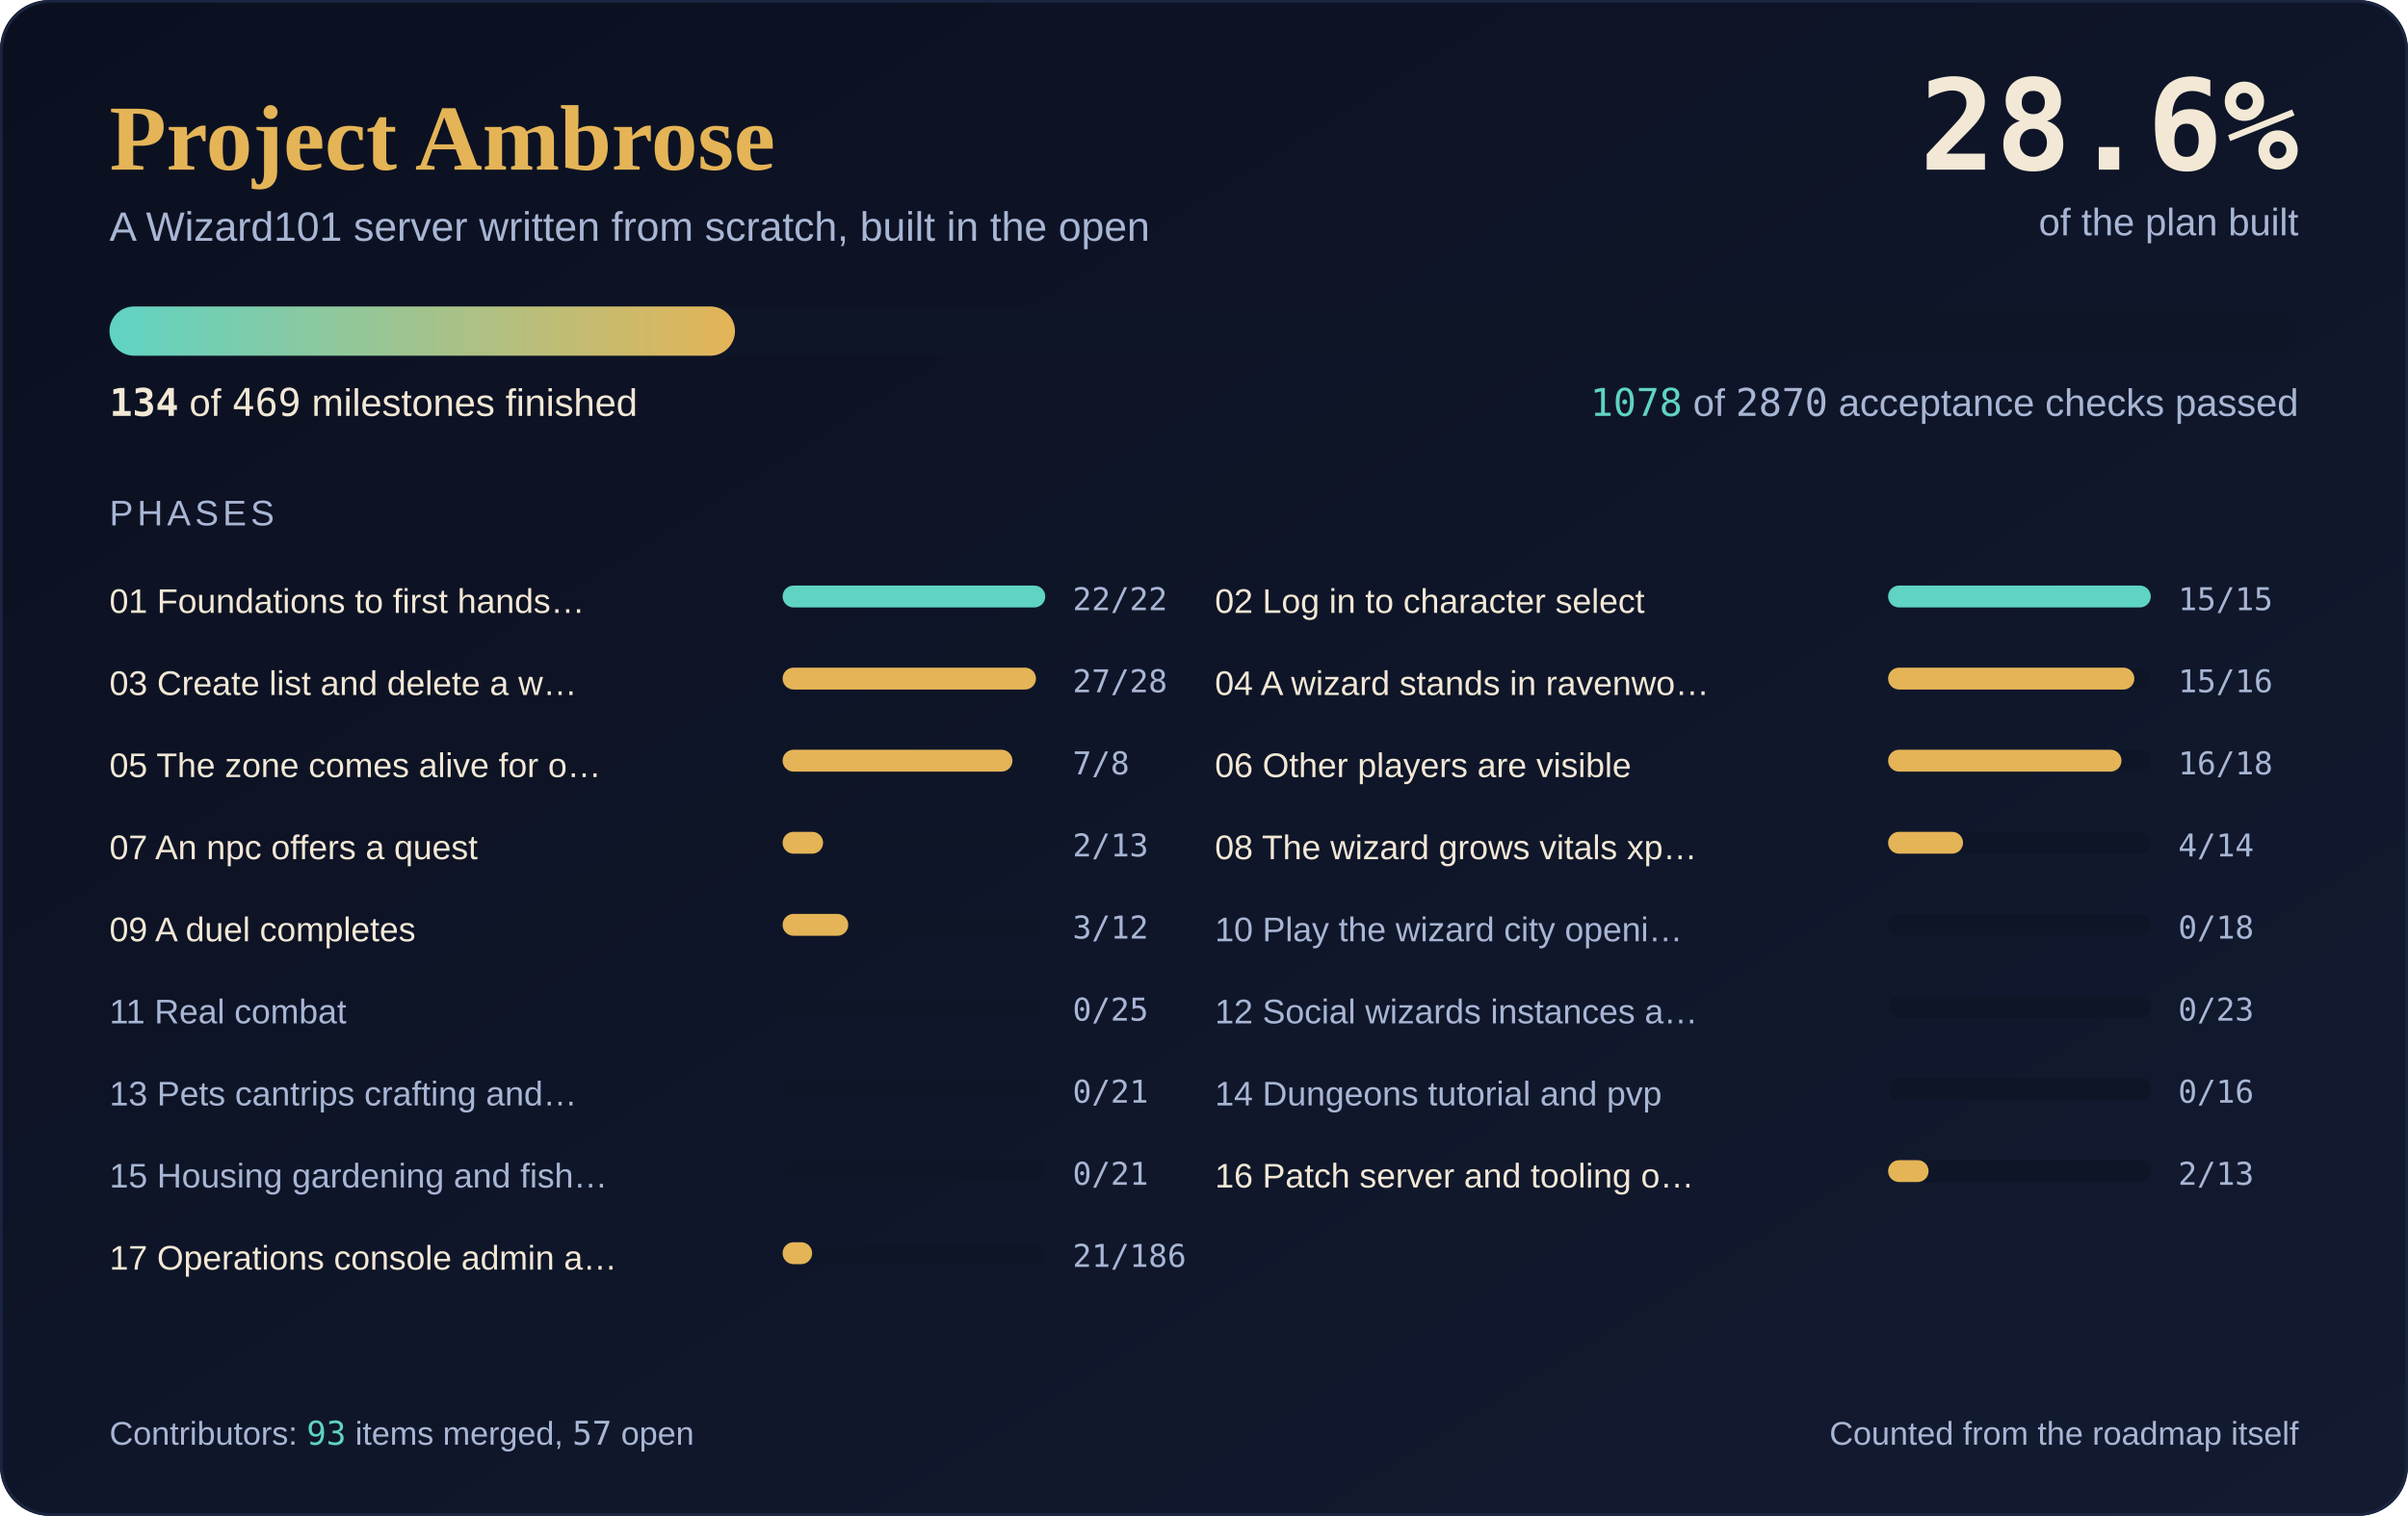
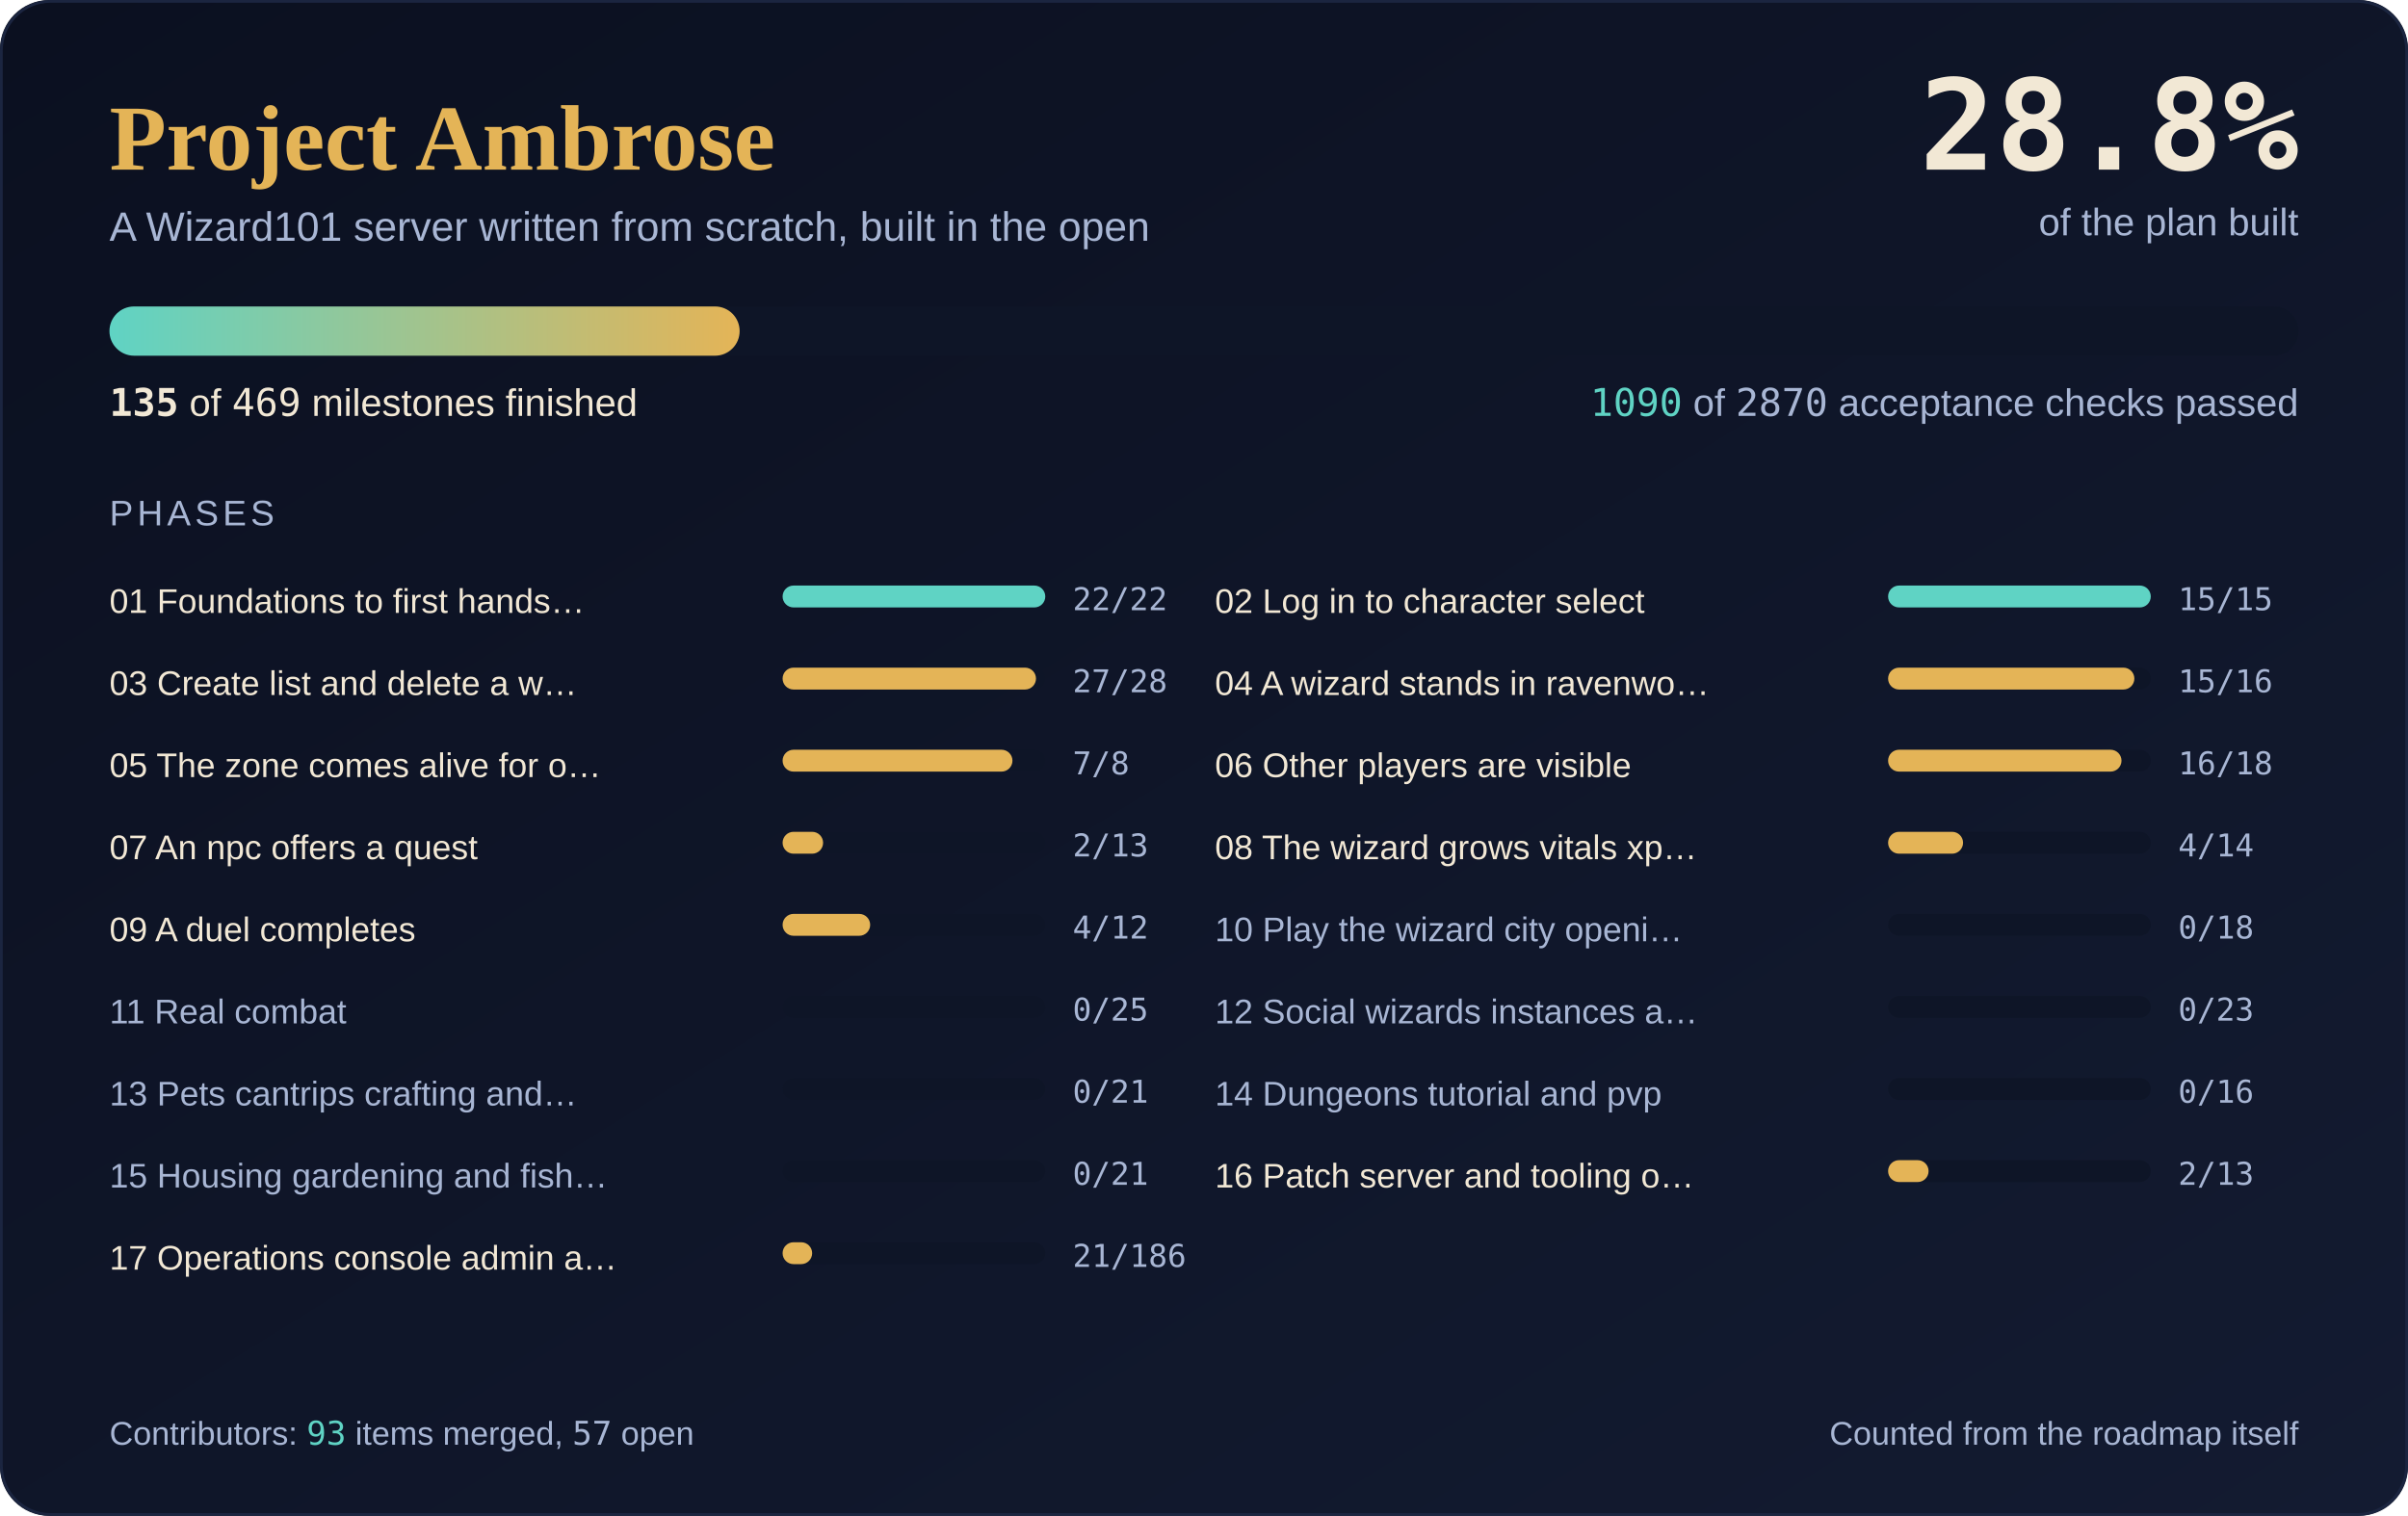
- <svg xmlns="http://www.w3.org/2000/svg" width="880" height="554" viewBox="0 0 880 554" role="img" aria-label="Project Ambrose progress: 134 of 469 milestones complete, 28.6 percent">
+ <svg xmlns="http://www.w3.org/2000/svg" width="880" height="554" viewBox="0 0 880 554" role="img" aria-label="Project Ambrose progress: 135 of 469 milestones complete, 28.8 percent">
  <defs>
    <linearGradient id="sky" x1="0" y1="0" x2="1" y2="1">
      <stop offset="0" stop-color="#0B1020" />
      <stop offset="1" stop-color="#131B31" />
    </linearGradient>
    <linearGradient id="fill" x1="0" y1="0" x2="1" y2="0">
      <stop offset="0" stop-color="#5FD3C4" />
      <stop offset="1" stop-color="#E4B457" />
    </linearGradient>
  </defs>
  <rect width="880" height="554" rx="18" fill="url(#sky)" />
  <rect x="0.5" y="0.5" width="879" height="553" rx="18" fill="none" stroke="#1B2540" />
  <text x="40" y="62" font-family="'Cormorant Garamond', Georgia, 'Times New Roman', serif" font-size="34" font-weight="600" fill="#E4B457">Project Ambrose</text>
  <text x="40" y="88" font-family="Karla, 'Segoe UI', 'Helvetica Neue', Arial, sans-serif" font-size="15" fill="#A8B6D4">A Wizard101 server written from scratch, built in the open</text>
-   <text x="840" y="62" text-anchor="end" font-family="'JetBrains Mono', Consolas, 'DejaVu Sans Mono', monospace" font-size="46" font-weight="700" fill="#F2E8D5">28.6%</text>
+   <text x="840" y="62" text-anchor="end" font-family="'JetBrains Mono', Consolas, 'DejaVu Sans Mono', monospace" font-size="46" font-weight="700" fill="#F2E8D5">28.8%</text>
  <text x="840" y="86" text-anchor="end" font-family="Karla, 'Segoe UI', 'Helvetica Neue', Arial, sans-serif" font-size="14" fill="#A8B6D4">of the plan built</text>
  <rect x="40" y="112" width="800" height="18" rx="9.0" fill="#0E1527" />
-   <rect x="40" y="112" width="228.6" height="18" rx="9.0" fill="url(#fill)" />
+   <rect x="40" y="112" width="230.3" height="18" rx="9.0" fill="url(#fill)" />
  <text x="40" y="152" font-family="Karla, 'Segoe UI', 'Helvetica Neue', Arial, sans-serif" font-size="14" fill="#F2E8D5">
-     <tspan font-family="'JetBrains Mono', Consolas, 'DejaVu Sans Mono', monospace" font-weight="700">134</tspan> of <tspan font-family="'JetBrains Mono', Consolas, 'DejaVu Sans Mono', monospace">469</tspan> milestones finished</text>
+     <tspan font-family="'JetBrains Mono', Consolas, 'DejaVu Sans Mono', monospace" font-weight="700">135</tspan> of <tspan font-family="'JetBrains Mono', Consolas, 'DejaVu Sans Mono', monospace">469</tspan> milestones finished</text>
  <text x="840" y="152" text-anchor="end" font-family="Karla, 'Segoe UI', 'Helvetica Neue', Arial, sans-serif" font-size="14" fill="#A8B6D4">
-     <tspan font-family="'JetBrains Mono', Consolas, 'DejaVu Sans Mono', monospace" fill="#5FD3C4">1078</tspan> of <tspan font-family="'JetBrains Mono', Consolas, 'DejaVu Sans Mono', monospace">2870</tspan> acceptance checks passed</text>
+     <tspan font-family="'JetBrains Mono', Consolas, 'DejaVu Sans Mono', monospace" fill="#5FD3C4">1090</tspan> of <tspan font-family="'JetBrains Mono', Consolas, 'DejaVu Sans Mono', monospace">2870</tspan> acceptance checks passed</text>
  <text x="40" y="192" font-family="Karla, 'Segoe UI', 'Helvetica Neue', Arial, sans-serif" font-size="13" fill="#A8B6D4" letter-spacing="1.5">PHASES</text>
  <text x="40" y="224" font-family="Karla, 'Segoe UI', 'Helvetica Neue', Arial, sans-serif" font-size="12.5" fill="#F2E8D5">01 Foundations to first hands…</text>
  <rect x="286" y="214" width="96" height="8" rx="4.0" fill="#0E1527" />
  <rect x="286" y="214" width="96.0" height="8" rx="4.0" fill="#5FD3C4" />
  <text x="392" y="223" font-family="'JetBrains Mono', Consolas, 'DejaVu Sans Mono', monospace" font-size="11.5" fill="#A8B6D4">22/22</text>
  <text x="444" y="224" font-family="Karla, 'Segoe UI', 'Helvetica Neue', Arial, sans-serif" font-size="12.5" fill="#F2E8D5">02 Log in to character select</text>
  <rect x="690" y="214" width="96" height="8" rx="4.0" fill="#0E1527" />
  <rect x="690" y="214" width="96.0" height="8" rx="4.0" fill="#5FD3C4" />
  <text x="796" y="223" font-family="'JetBrains Mono', Consolas, 'DejaVu Sans Mono', monospace" font-size="11.5" fill="#A8B6D4">15/15</text>
  <text x="40" y="254" font-family="Karla, 'Segoe UI', 'Helvetica Neue', Arial, sans-serif" font-size="12.5" fill="#F2E8D5">03 Create list and delete a w…</text>
  <rect x="286" y="244" width="96" height="8" rx="4.0" fill="#0E1527" />
  <rect x="286" y="244" width="92.6" height="8" rx="4.0" fill="#E4B457" />
  <text x="392" y="253" font-family="'JetBrains Mono', Consolas, 'DejaVu Sans Mono', monospace" font-size="11.5" fill="#A8B6D4">27/28</text>
  <text x="444" y="254" font-family="Karla, 'Segoe UI', 'Helvetica Neue', Arial, sans-serif" font-size="12.5" fill="#F2E8D5">04 A wizard stands in ravenwo…</text>
  <rect x="690" y="244" width="96" height="8" rx="4.0" fill="#0E1527" />
  <rect x="690" y="244" width="90.0" height="8" rx="4.0" fill="#E4B457" />
  <text x="796" y="253" font-family="'JetBrains Mono', Consolas, 'DejaVu Sans Mono', monospace" font-size="11.5" fill="#A8B6D4">15/16</text>
  <text x="40" y="284" font-family="Karla, 'Segoe UI', 'Helvetica Neue', Arial, sans-serif" font-size="12.5" fill="#F2E8D5">05 The zone comes alive for o…</text>
  <rect x="286" y="274" width="96" height="8" rx="4.0" fill="#0E1527" />
  <rect x="286" y="274" width="84.0" height="8" rx="4.0" fill="#E4B457" />
  <text x="392" y="283" font-family="'JetBrains Mono', Consolas, 'DejaVu Sans Mono', monospace" font-size="11.5" fill="#A8B6D4">7/8</text>
  <text x="444" y="284" font-family="Karla, 'Segoe UI', 'Helvetica Neue', Arial, sans-serif" font-size="12.5" fill="#F2E8D5">06 Other players are visible</text>
  <rect x="690" y="274" width="96" height="8" rx="4.0" fill="#0E1527" />
  <rect x="690" y="274" width="85.3" height="8" rx="4.0" fill="#E4B457" />
  <text x="796" y="283" font-family="'JetBrains Mono', Consolas, 'DejaVu Sans Mono', monospace" font-size="11.5" fill="#A8B6D4">16/18</text>
  <text x="40" y="314" font-family="Karla, 'Segoe UI', 'Helvetica Neue', Arial, sans-serif" font-size="12.5" fill="#F2E8D5">07 An npc offers a quest</text>
  <rect x="286" y="304" width="96" height="8" rx="4.0" fill="#0E1527" />
  <rect x="286" y="304" width="14.8" height="8" rx="4.0" fill="#E4B457" />
  <text x="392" y="313" font-family="'JetBrains Mono', Consolas, 'DejaVu Sans Mono', monospace" font-size="11.5" fill="#A8B6D4">2/13</text>
  <text x="444" y="314" font-family="Karla, 'Segoe UI', 'Helvetica Neue', Arial, sans-serif" font-size="12.5" fill="#F2E8D5">08 The wizard grows vitals xp…</text>
  <rect x="690" y="304" width="96" height="8" rx="4.0" fill="#0E1527" />
  <rect x="690" y="304" width="27.4" height="8" rx="4.0" fill="#E4B457" />
  <text x="796" y="313" font-family="'JetBrains Mono', Consolas, 'DejaVu Sans Mono', monospace" font-size="11.5" fill="#A8B6D4">4/14</text>
  <text x="40" y="344" font-family="Karla, 'Segoe UI', 'Helvetica Neue', Arial, sans-serif" font-size="12.5" fill="#F2E8D5">09 A duel completes</text>
  <rect x="286" y="334" width="96" height="8" rx="4.0" fill="#0E1527" />
-   <rect x="286" y="334" width="24.0" height="8" rx="4.0" fill="#E4B457" />
-   <text x="392" y="343" font-family="'JetBrains Mono', Consolas, 'DejaVu Sans Mono', monospace" font-size="11.5" fill="#A8B6D4">3/12</text>
+   <rect x="286" y="334" width="32.0" height="8" rx="4.0" fill="#E4B457" />
+   <text x="392" y="343" font-family="'JetBrains Mono', Consolas, 'DejaVu Sans Mono', monospace" font-size="11.5" fill="#A8B6D4">4/12</text>
  <text x="444" y="344" font-family="Karla, 'Segoe UI', 'Helvetica Neue', Arial, sans-serif" font-size="12.5" fill="#A8B6D4">10 Play the wizard city openi…</text>
  <rect x="690" y="334" width="96" height="8" rx="4.0" fill="#0E1527" />
  <text x="796" y="343" font-family="'JetBrains Mono', Consolas, 'DejaVu Sans Mono', monospace" font-size="11.5" fill="#A8B6D4">0/18</text>
  <text x="40" y="374" font-family="Karla, 'Segoe UI', 'Helvetica Neue', Arial, sans-serif" font-size="12.5" fill="#A8B6D4">11 Real combat</text>
  <rect x="286" y="364" width="96" height="8" rx="4.0" fill="#0E1527" />
  <text x="392" y="373" font-family="'JetBrains Mono', Consolas, 'DejaVu Sans Mono', monospace" font-size="11.5" fill="#A8B6D4">0/25</text>
  <text x="444" y="374" font-family="Karla, 'Segoe UI', 'Helvetica Neue', Arial, sans-serif" font-size="12.5" fill="#A8B6D4">12 Social wizards instances a…</text>
  <rect x="690" y="364" width="96" height="8" rx="4.0" fill="#0E1527" />
  <text x="796" y="373" font-family="'JetBrains Mono', Consolas, 'DejaVu Sans Mono', monospace" font-size="11.5" fill="#A8B6D4">0/23</text>
  <text x="40" y="404" font-family="Karla, 'Segoe UI', 'Helvetica Neue', Arial, sans-serif" font-size="12.5" fill="#A8B6D4">13 Pets cantrips crafting and…</text>
  <rect x="286" y="394" width="96" height="8" rx="4.0" fill="#0E1527" />
  <text x="392" y="403" font-family="'JetBrains Mono', Consolas, 'DejaVu Sans Mono', monospace" font-size="11.5" fill="#A8B6D4">0/21</text>
  <text x="444" y="404" font-family="Karla, 'Segoe UI', 'Helvetica Neue', Arial, sans-serif" font-size="12.5" fill="#A8B6D4">14 Dungeons tutorial and pvp</text>
  <rect x="690" y="394" width="96" height="8" rx="4.0" fill="#0E1527" />
  <text x="796" y="403" font-family="'JetBrains Mono', Consolas, 'DejaVu Sans Mono', monospace" font-size="11.5" fill="#A8B6D4">0/16</text>
  <text x="40" y="434" font-family="Karla, 'Segoe UI', 'Helvetica Neue', Arial, sans-serif" font-size="12.5" fill="#A8B6D4">15 Housing gardening and fish…</text>
  <rect x="286" y="424" width="96" height="8" rx="4.0" fill="#0E1527" />
  <text x="392" y="433" font-family="'JetBrains Mono', Consolas, 'DejaVu Sans Mono', monospace" font-size="11.5" fill="#A8B6D4">0/21</text>
  <text x="444" y="434" font-family="Karla, 'Segoe UI', 'Helvetica Neue', Arial, sans-serif" font-size="12.5" fill="#F2E8D5">16 Patch server and tooling o…</text>
  <rect x="690" y="424" width="96" height="8" rx="4.0" fill="#0E1527" />
  <rect x="690" y="424" width="14.8" height="8" rx="4.0" fill="#E4B457" />
  <text x="796" y="433" font-family="'JetBrains Mono', Consolas, 'DejaVu Sans Mono', monospace" font-size="11.5" fill="#A8B6D4">2/13</text>
  <text x="40" y="464" font-family="Karla, 'Segoe UI', 'Helvetica Neue', Arial, sans-serif" font-size="12.5" fill="#F2E8D5">17 Operations console admin a…</text>
  <rect x="286" y="454" width="96" height="8" rx="4.0" fill="#0E1527" />
  <rect x="286" y="454" width="10.8" height="8" rx="4.0" fill="#E4B457" />
  <text x="392" y="463" font-family="'JetBrains Mono', Consolas, 'DejaVu Sans Mono', monospace" font-size="11.5" fill="#A8B6D4">21/186</text>
  <text x="40" y="528" font-family="Karla, 'Segoe UI', 'Helvetica Neue', Arial, sans-serif" font-size="12" fill="#A8B6D4">Contributors: <tspan font-family="'JetBrains Mono', Consolas, 'DejaVu Sans Mono', monospace" fill="#5FD3C4">93</tspan> items merged, <tspan font-family="'JetBrains Mono', Consolas, 'DejaVu Sans Mono', monospace">57</tspan> open</text>
  <text x="840" y="528" text-anchor="end" font-family="Karla, 'Segoe UI', 'Helvetica Neue', Arial, sans-serif" font-size="12" fill="#A8B6D4">Counted from the roadmap itself</text>
</svg>
